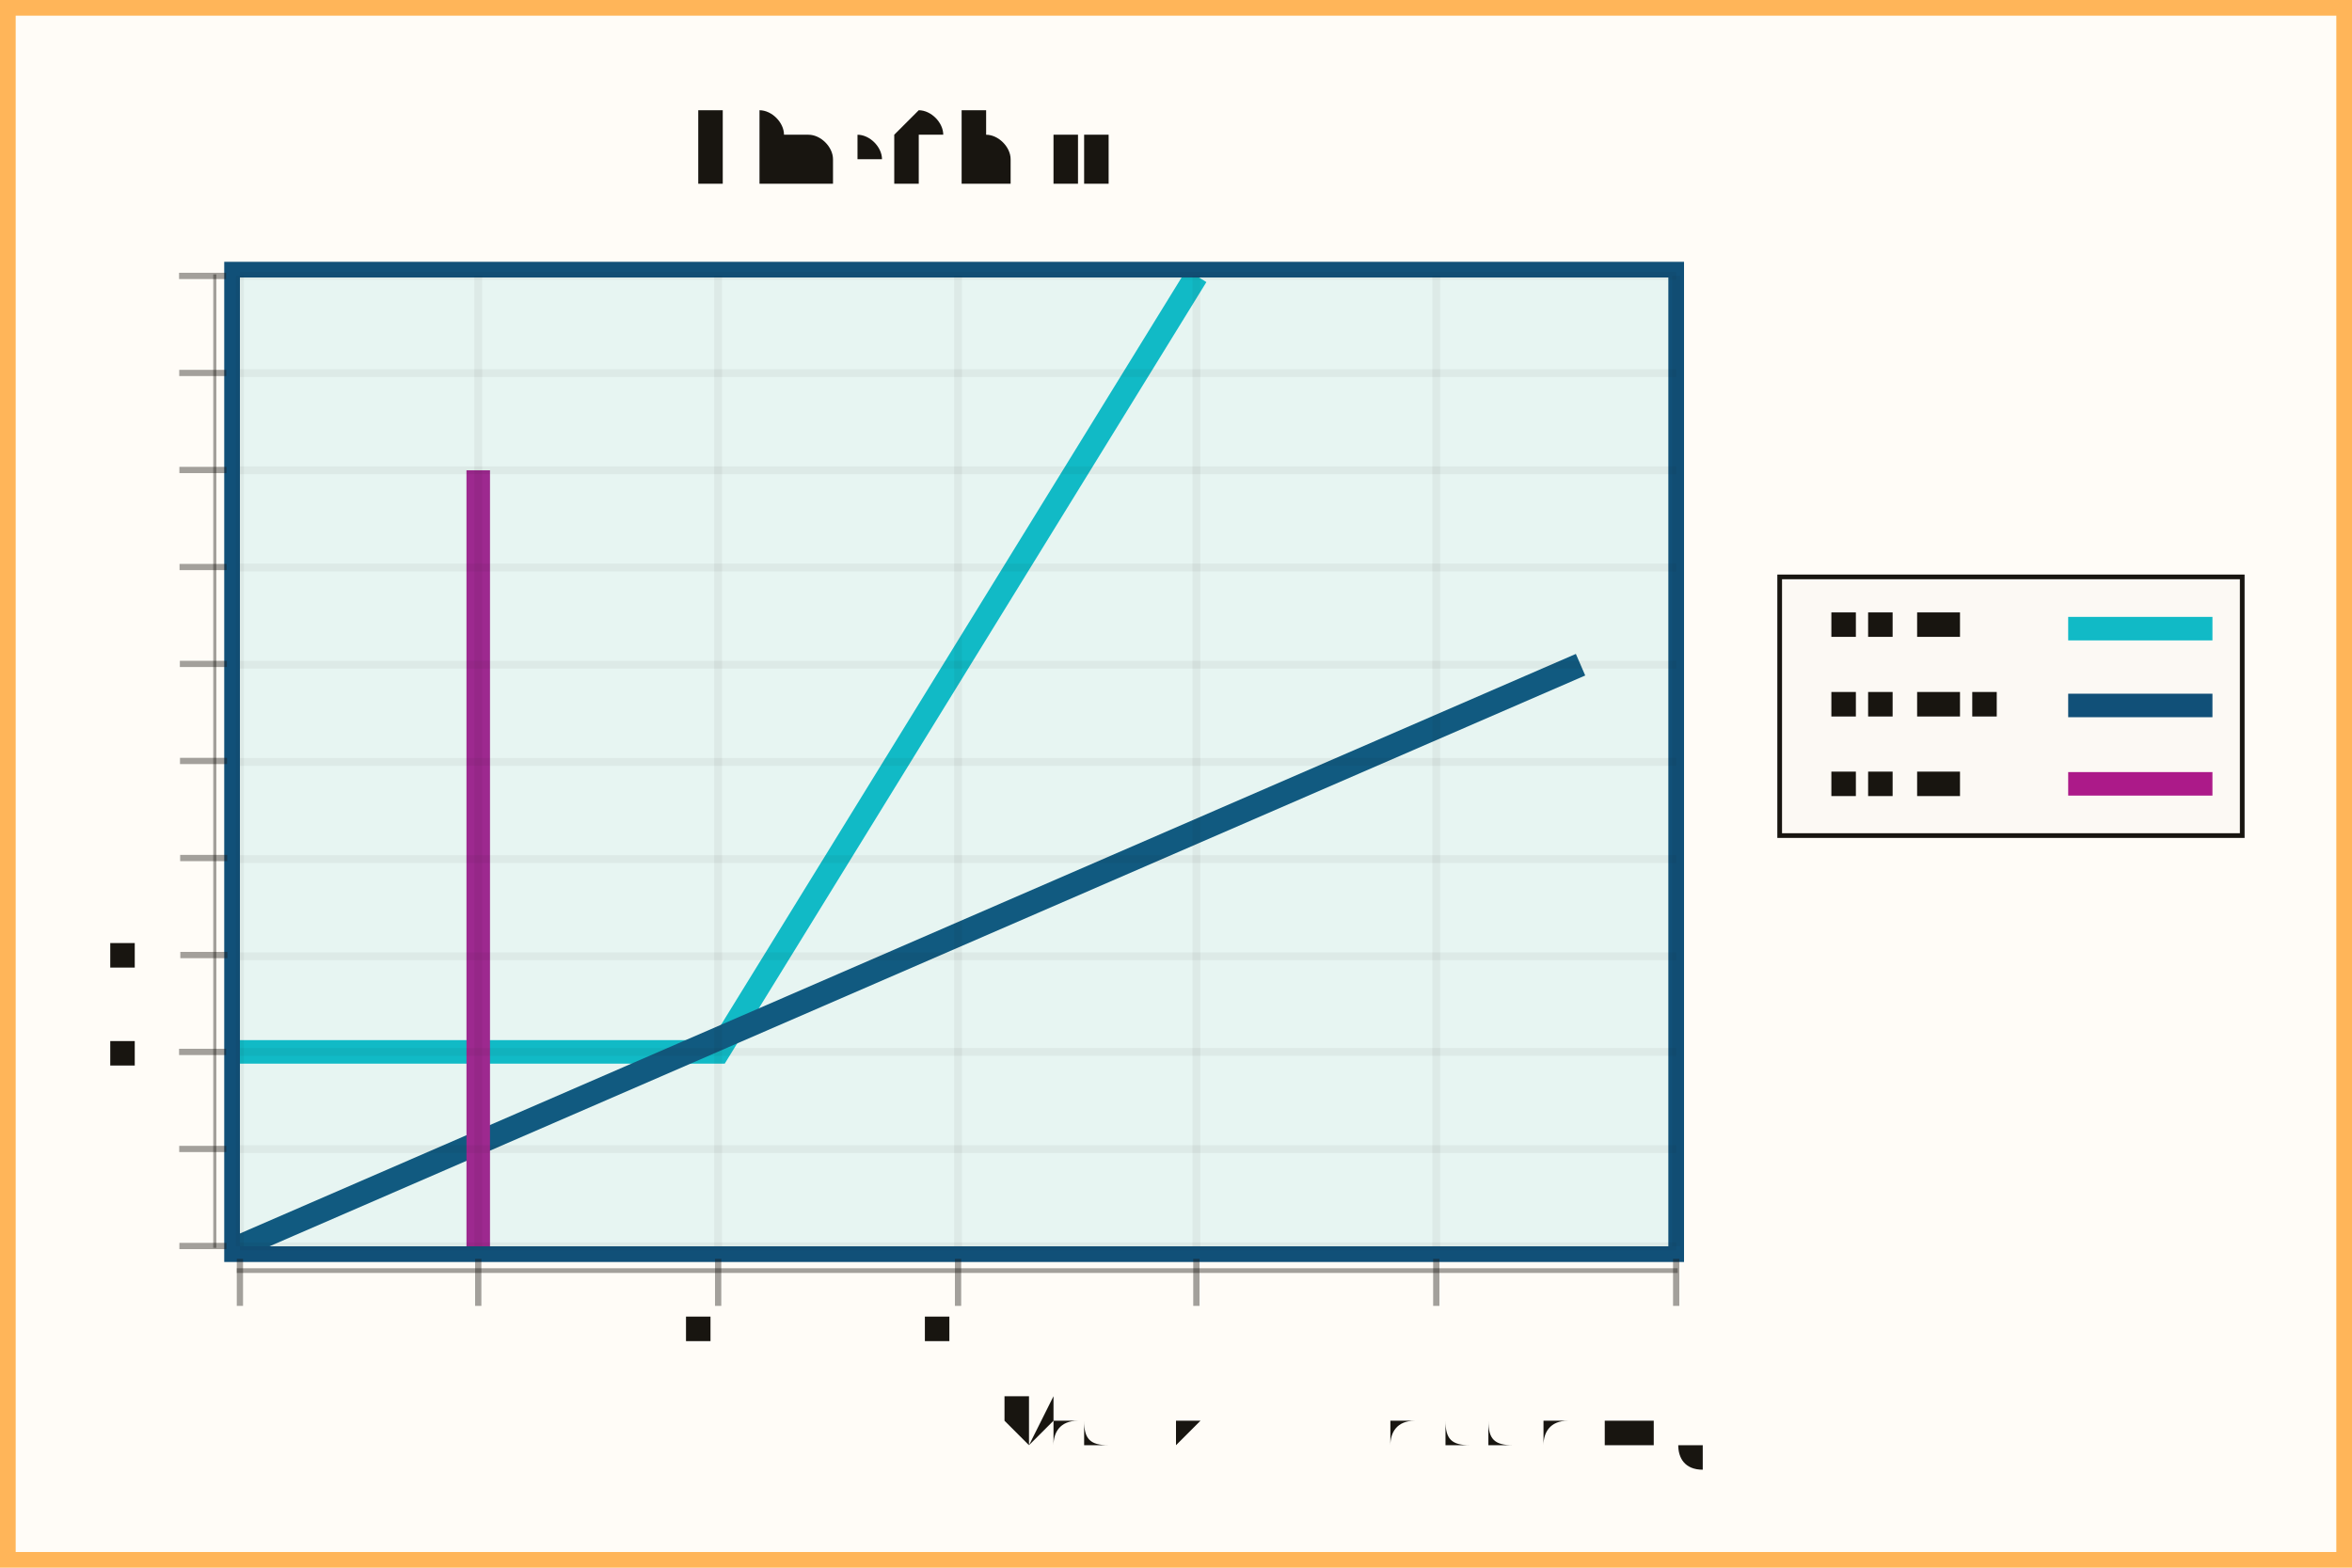
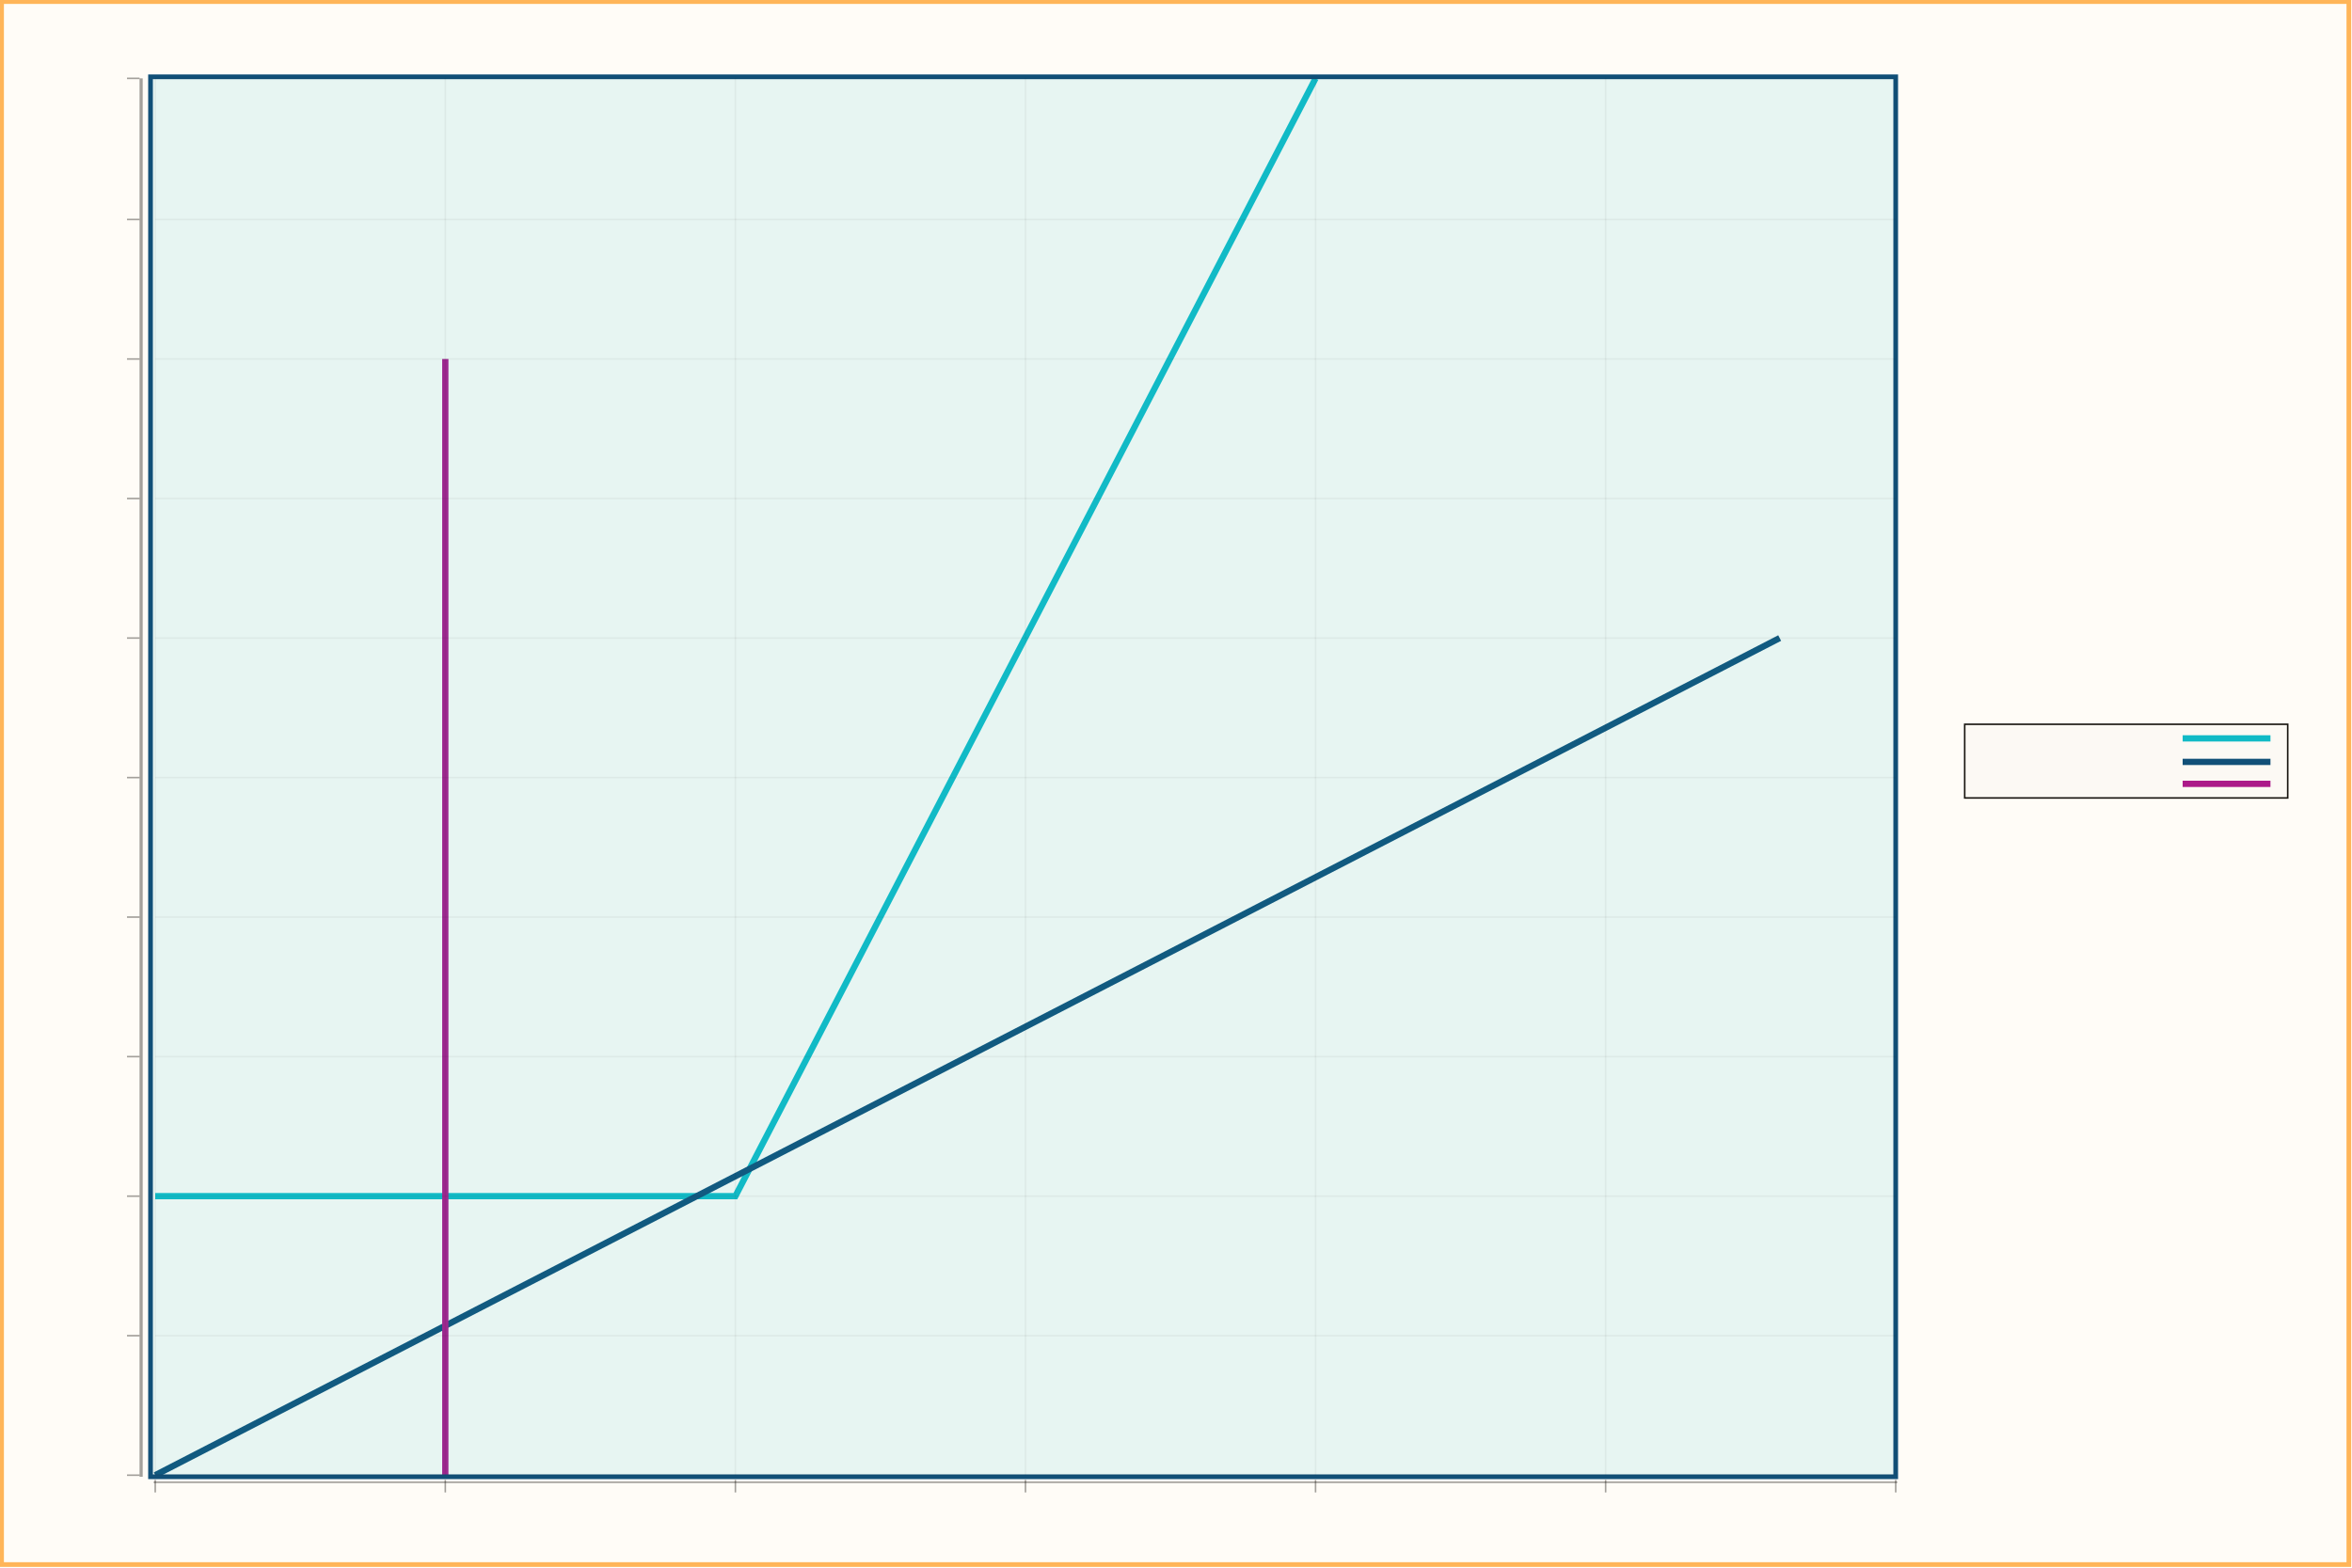
- <svg xmlns="http://www.w3.org/2000/svg" width="450" height="300" viewBox="-0.75 -0.5 1.5 1">
+ <svg xmlns="http://www.w3.org/2000/svg" width="450" height="300" viewBox="-0.75 -0.5 1.5 1.0">
  <style>svg {
  color-scheme: light dark;
}
{
  .canvas g, .title g, .axisbar g, .ticktext g, .tickglyph g, .ticklines g, .legendContent g text {
    fill: rgb(5%, 5%, 5%);
  }
  .ticklines g, .tickglyph g, .legendBorder g {
    stroke: rgb(5%, 5%, 5%);
  }
  .legendBorder g {
    fill: rgb(94%, 94%, 94%);
  }
}
@media (prefers-color-scheme:dark) {
  .canvas g, .title g, .axisbar g, .ticktext g, .tickglyph g, .ticklines g, .legendContent g text {
    fill: rgb(94%, 94%, 94%);
  }
  .ticklines g, .tickglyph g, .legendBorder g {
    stroke: rgb(94%, 94%, 94%);
  }
  .legendBorder g {
    fill: rgb(5%, 5%, 5%);
  }
}</style>
  <g class="chart">
    <g class="line">
-       <g stroke-width="0.015" stroke="rgb(2%, 73%, 80%)" stroke-opacity="1.0" fill="none">
-         <polyline points="-0.597,0.171 -0.292,0.171 0.013,-0.324" />
+       <g stroke-width="0.004" stroke="rgb(2%, 73%, 80%)" stroke-opacity="1.0" fill="none">
+         <polyline points="-0.651,0.263 -0.281,0.263 0.089,-0.45" />
      </g>
-       <g stroke-width="0.015" stroke="rgb(2%, 29%, 48%)" stroke-opacity="1.0" fill="none">
-         <polyline points="-0.597,0.295 0.258,-0.076" />
+       <g stroke-width="0.004" stroke="rgb(2%, 29%, 48%)" stroke-opacity="1.0" fill="none">
+         <polyline points="-0.651,0.441 0.385,-0.093" />
      </g>
-       <g stroke-width="0.015" stroke="rgb(66%, 7%, 55%)" stroke-opacity="1.0" fill="none">
-         <polyline points="-0.445,-0.2 -0.445,0.295" />
+       <g stroke-width="0.004" stroke="rgb(66%, 7%, 55%)" stroke-opacity="1.0" fill="none">
+         <polyline points="-0.466,-0.271 -0.466,0.441" />
      </g>
    </g>
  </g>
  <g class="hud">
    <g class="frame">
-       <g stroke-width="0.01" stroke="rgb(2%, 29%, 48%)" stroke-opacity="1.0" fill="rgb(2%, 73%, 80%)" fill-opacity="0.1">
-         <rect width="0.921" height="0.628" x="-0.602" y="-0.328" />
+       <g stroke-width="0.003" stroke="rgb(2%, 29%, 48%)" stroke-opacity="1.0" fill="rgb(2%, 73%, 80%)" fill-opacity="0.1">
+         <rect width="1.113" height="0.893" x="-0.654" y="-0.451" />
      </g>
    </g>
    <g class="axis">
      <g class="ticks">
        <g class="tickglyph">
-           <g stroke-width="0.004" stroke="rgb(5%, 5%, 5%)" stroke-opacity="0.4" fill="rgb(5%, 5%, 5%)" fill-opacity="0.4">
-             <g transform="rotate(-90.0, -0.6204, 0.2952)">
-               <polyline points="-0.62,0.31 -0.62,0.28" />
-             </g>
-             <g transform="rotate(-90.0, -0.6204, 0.2333)">
-               <polyline points="-0.62,0.248 -0.62,0.218" />
-             </g>
-             <g transform="rotate(-90.0, -0.6204, 0.1714)">
-               <polyline points="-0.62,0.186 -0.62,0.156" />
-             </g>
-             <g transform="rotate(-90.0, -0.6204, 0.1096)">
-               <polyline points="-0.62,0.125 -0.62,0.095" />
-             </g>
-             <g transform="rotate(-90.0, -0.6204, 0.0477)">
-               <polyline points="-0.62,0.063 -0.62,0.033" />
-             </g>
-             <g transform="rotate(-90.0, -0.6204, -0.0142)">
-               <polyline points="-0.62,0.001 -0.62,-0.029" />
-             </g>
-             <g transform="rotate(-90.0, -0.6204, -0.0761)">
-               <polyline points="-0.62,-0.061 -0.62,-0.091" />
-             </g>
-             <g transform="rotate(-90.0, -0.6204, -0.1379)">
-               <polyline points="-0.62,-0.123 -0.62,-0.153" />
-             </g>
-             <g transform="rotate(-90.0, -0.6204, -0.1998)">
-               <polyline points="-0.62,-0.185 -0.62,-0.215" />
-             </g>
-             <g transform="rotate(-90.0, -0.6204, -0.2617)">
-               <polyline points="-0.62,-0.247 -0.62,-0.277" />
-             </g>
-             <g transform="rotate(-90.0, -0.6204, -0.3236)">
-               <polyline points="-0.62,-0.309 -0.62,-0.339" />
-             </g>
+           <g stroke-width="0.001" stroke="rgb(5%, 5%, 5%)" stroke-opacity="0.4" fill="rgb(5%, 5%, 5%)" fill-opacity="0.4">
+             <polyline points="-0.669,0.441 -0.661,0.441" />
+             <polyline points="-0.669,0.352 -0.661,0.352" />
+             <polyline points="-0.669,0.263 -0.661,0.263" />
+             <polyline points="-0.669,0.174 -0.661,0.174" />
+             <polyline points="-0.669,0.085 -0.661,0.085" />
+             <polyline points="-0.669,-0.004 -0.661,-0.004" />
+             <polyline points="-0.669,-0.093 -0.661,-0.093" />
+             <polyline points="-0.669,-0.182 -0.661,-0.182" />
+             <polyline points="-0.669,-0.271 -0.661,-0.271" />
+             <polyline points="-0.669,-0.36 -0.661,-0.36" />
+             <polyline points="-0.669,-0.45 -0.661,-0.45" />
          </g>
        </g>
        <g class="ticktext">
-           <g stroke-width="0.0" stroke="none" fill="rgb(5%, 5%, 5%)" fill-opacity="1.0" font-size="0.031" text-anchor="end">
-             <text x="-0.642" y="0.304">0.0</text>
-             <text x="-0.642" y="0.242">0.5</text>
-             <text x="-0.642" y="0.18">1.0</text>
-             <text x="-0.642" y="0.118">1.5</text>
-             <text x="-0.642" y="0.056">2.0</text>
-             <text x="-0.642" y="-0.006">2.5</text>
-             <text x="-0.642" y="-0.068">3.0</text>
-             <text x="-0.642" y="-0.129">3.5</text>
-             <text x="-0.642" y="-0.191">4.0</text>
-             <text x="-0.642" y="-0.253">4.5</text>
-             <text x="-0.642" y="-0.315">5.0</text>
+           <g stroke-width="0.0" stroke="none" fill="rgb(5%, 5%, 5%)" fill-opacity="1.0" font-size="0.013" text-anchor="end">
+             <text x="-0.678" y="0.444">0.0</text>
+             <text x="-0.678" y="0.355">0.5</text>
+             <text x="-0.678" y="0.266">1.0</text>
+             <text x="-0.678" y="0.176">1.5</text>
+             <text x="-0.678" y="0.087">2.0</text>
+             <text x="-0.678" y="-0.002">2.5</text>
+             <text x="-0.678" y="-0.091">3.0</text>
+             <text x="-0.678" y="-0.18">3.5</text>
+             <text x="-0.678" y="-0.269">4.0</text>
+             <text x="-0.678" y="-0.358">4.5</text>
+             <text x="-0.678" y="-0.447">5.0</text>
          </g>
        </g>
        <g class="ticklines">
-           <g stroke-width="0.005" stroke="rgb(5%, 5%, 5%)" stroke-opacity="0.05" fill="none">
-             <polyline points="-0.597,0.295 0.319,0.295" />
-             <polyline points="-0.597,0.233 0.319,0.233" />
-             <polyline points="-0.597,0.171 0.319,0.171" />
-             <polyline points="-0.597,0.11 0.319,0.11" />
-             <polyline points="-0.597,0.048 0.319,0.048" />
-             <polyline points="-0.597,-0.014 0.319,-0.014" />
-             <polyline points="-0.597,-0.076 0.319,-0.076" />
-             <polyline points="-0.597,-0.138 0.319,-0.138" />
-             <polyline points="-0.597,-0.2 0.319,-0.2" />
-             <polyline points="-0.597,-0.262 0.319,-0.262" />
-             <polyline points="-0.597,-0.324 0.319,-0.324" />
+           <g stroke-width="0.001" stroke="rgb(5%, 5%, 5%)" stroke-opacity="0.05" fill="none">
+             <polyline points="-0.651,0.441 0.459,0.441" />
+             <polyline points="-0.651,0.352 0.459,0.352" />
+             <polyline points="-0.651,0.263 0.459,0.263" />
+             <polyline points="-0.651,0.174 0.459,0.174" />
+             <polyline points="-0.651,0.085 0.459,0.085" />
+             <polyline points="-0.651,-0.004 0.459,-0.004" />
+             <polyline points="-0.651,-0.093 0.459,-0.093" />
+             <polyline points="-0.651,-0.182 0.459,-0.182" />
+             <polyline points="-0.651,-0.271 0.459,-0.271" />
+             <polyline points="-0.651,-0.36 0.459,-0.36" />
+             <polyline points="-0.651,-0.45 0.459,-0.45" />
          </g>
        </g>
      </g>
      <g class="axisbar">
        <g stroke-width="0" stroke="rgb(0%, 0%, 0%)" stroke-opacity="0" fill="rgb(5%, 5%, 5%)" fill-opacity="0.4">
-           <rect width="0.002" height="0.621" x="-0.614" y="-0.325" />
+           <rect width="0.002" height="0.892" x="-0.661" y="-0.45" />
        </g>
      </g>
    </g>
    <g class="axis">
      <g class="ticks">
        <g class="tickglyph">
-           <g stroke-width="0.004" stroke="rgb(5%, 5%, 5%)" stroke-opacity="0.4" fill="rgb(5%, 5%, 5%)" fill-opacity="0.4">
-             <polyline points="-0.597,0.333 -0.597,0.303" />
-             <polyline points="-0.445,0.333 -0.445,0.303" />
-             <polyline points="-0.292,0.333 -0.292,0.303" />
-             <polyline points="-0.139,0.333 -0.139,0.303" />
-             <polyline points="0.013,0.333 0.013,0.303" />
-             <polyline points="0.166,0.333 0.166,0.303" />
-             <polyline points="0.319,0.333 0.319,0.303" />
+           <g stroke-width="0.001" stroke="rgb(5%, 5%, 5%)" stroke-opacity="0.4" fill="rgb(5%, 5%, 5%)" fill-opacity="0.4">
+             <polyline points="-0.651,0.452 -0.651,0.444" />
+             <polyline points="-0.466,0.452 -0.466,0.444" />
+             <polyline points="-0.281,0.452 -0.281,0.444" />
+             <polyline points="-0.096,0.452 -0.096,0.444" />
+             <polyline points="0.089,0.452 0.089,0.444" />
+             <polyline points="0.274,0.452 0.274,0.444" />
+             <polyline points="0.459,0.452 0.459,0.444" />
          </g>
        </g>
        <g class="ticktext">
-           <g stroke-width="0.0" stroke="none" fill="rgb(5%, 5%, 5%)" fill-opacity="1.0" font-size="0.031" text-anchor="middle">
-             <text x="-0.597" y="0.358">0.0</text>
-             <text x="-0.445" y="0.358">0.5</text>
-             <text x="-0.292" y="0.358">1.0</text>
-             <text x="-0.139" y="0.358">1.5</text>
-             <text x="0.013" y="0.358">2.0</text>
-             <text x="0.166" y="0.358">2.5</text>
-             <text x="0.319" y="0.358">3.0</text>
+           <g stroke-width="0.0" stroke="none" fill="rgb(5%, 5%, 5%)" fill-opacity="1.0" font-size="0.013" text-anchor="middle">
+             <text x="-0.651" y="0.459">0.0</text>
+             <text x="-0.466" y="0.459">0.5</text>
+             <text x="-0.281" y="0.459">1.0</text>
+             <text x="-0.096" y="0.459">1.5</text>
+             <text x="0.089" y="0.459">2.0</text>
+             <text x="0.274" y="0.459">2.5</text>
+             <text x="0.459" y="0.459">3.0</text>
          </g>
        </g>
        <g class="ticklines">
-           <g stroke-width="0.005" stroke="rgb(5%, 5%, 5%)" stroke-opacity="0.05" fill="none">
-             <polyline points="-0.597,0.295 -0.597,-0.324" />
-             <polyline points="-0.445,0.295 -0.445,-0.324" />
-             <polyline points="-0.292,0.295 -0.292,-0.324" />
-             <polyline points="-0.139,0.295 -0.139,-0.324" />
-             <polyline points="0.013,0.295 0.013,-0.324" />
-             <polyline points="0.166,0.295 0.166,-0.324" />
-             <polyline points="0.319,0.295 0.319,-0.324" />
+           <g stroke-width="0.001" stroke="rgb(5%, 5%, 5%)" stroke-opacity="0.05" fill="none">
+             <polyline points="-0.651,0.441 -0.651,-0.45" />
+             <polyline points="-0.466,0.441 -0.466,-0.45" />
+             <polyline points="-0.281,0.441 -0.281,-0.45" />
+             <polyline points="-0.096,0.441 -0.096,-0.45" />
+             <polyline points="0.089,0.441 0.089,-0.45" />
+             <polyline points="0.274,0.441 0.274,-0.45" />
+             <polyline points="0.459,0.441 0.459,-0.45" />
          </g>
        </g>
      </g>
      <g class="axisbar">
        <g stroke-width="0" stroke="rgb(0%, 0%, 0%)" stroke-opacity="0" fill="rgb(5%, 5%, 5%)" fill-opacity="0.4">
-           <rect width="0.919" height="0.003" x="-0.599" y="0.309" />
+           <rect width="1.112" height="0.001" x="-0.652" y="0.445" />
        </g>
      </g>
    </g>
    <g class="title">
-       <g stroke-width="0.0" stroke="none" fill="rgb(5%, 5%, 5%)" fill-opacity="1.0" font-size="0.061" text-anchor="middle">
-         <text x="-0.172" y="-0.383">Line Chart</text>
+       <g stroke-width="0.0" stroke="none" fill="rgb(5%, 5%, 5%)" fill-opacity="1.0" font-size="0.026" text-anchor="middle">
+         <text x="-0.118" y="-0.467">Line Chart</text>
      </g>
    </g>
    <g class="title">
-       <g stroke-width="0.0" stroke="none" fill="rgb(5%, 5%, 5%)" fill-opacity="1.0" font-size="0.037" text-anchor="end">
-         <text x="0.339" y="0.422">Made with love and chart-svg</text>
+       <g stroke-width="0.0" stroke="none" fill="rgb(5%, 5%, 5%)" fill-opacity="1.0" font-size="0.015" text-anchor="end">
+         <text x="0.476" y="0.478">Made with love and chart-svg</text>
      </g>
    </g>
    <g class="legend">
      <g class="legendBorder">
-         <g stroke-width="0.003" stroke="rgb(5%, 5%, 5%)" stroke-opacity="1.0" fill="rgb(99%, 99%, 99%)" fill-opacity="1.0">
-           <rect width="0.295" height="0.165" x="0.385" y="-0.132" />
+         <g stroke-width="0.001" stroke="rgb(5%, 5%, 5%)" stroke-opacity="1.0" fill="rgb(99%, 99%, 99%)" fill-opacity="1.0">
+           <rect width="0.206" height="0.047" x="0.503" y="-0.038" />
        </g>
      </g>
      <g class="legendContent">
-         <g stroke-width="0.0" stroke="none" fill="rgb(5%, 5%, 5%)" fill-opacity="1.0" font-size="0.031" text-anchor="start">
-           <text x="0.401" y="0.008">palette1 2</text>
+         <g stroke-width="0.0" stroke="none" fill="rgb(5%, 5%, 5%)" fill-opacity="1.0" font-size="0.013" text-anchor="start">
+           <text x="0.513" y="0.002">palette1 2</text>
        </g>
-         <g stroke-width="0.015" stroke="rgb(66%, 7%, 55%)" stroke-opacity="1.0" fill="none">
-           <polyline points="0.569,0 0.661,0" />
+         <g stroke-width="0.004" stroke="rgb(66%, 7%, 55%)" stroke-opacity="1.0" fill="none">
+           <polyline points="0.642,0 0.698,0" />
        </g>
-         <g stroke-width="0.0" stroke="none" fill="rgb(5%, 5%, 5%)" fill-opacity="1.0" font-size="0.031" text-anchor="start">
-           <text x="0.401" y="-0.042">palette1 1</text>
+         <g stroke-width="0.0" stroke="none" fill="rgb(5%, 5%, 5%)" fill-opacity="1.0" font-size="0.013" text-anchor="start">
+           <text x="0.513" y="-0.012">palette1 1</text>
        </g>
-         <g stroke-width="0.015" stroke="rgb(2%, 29%, 48%)" stroke-opacity="1.0" fill="none">
-           <polyline points="0.569,-0.05 0.661,-0.05" />
+         <g stroke-width="0.004" stroke="rgb(2%, 29%, 48%)" stroke-opacity="1.0" fill="none">
+           <polyline points="0.642,-0.014 0.698,-0.014" />
        </g>
-         <g stroke-width="0.0" stroke="none" fill="rgb(5%, 5%, 5%)" fill-opacity="1.0" font-size="0.031" text-anchor="start">
-           <text x="0.401" y="-0.091">palette1 0</text>
+         <g stroke-width="0.0" stroke="none" fill="rgb(5%, 5%, 5%)" fill-opacity="1.0" font-size="0.013" text-anchor="start">
+           <text x="0.513" y="-0.026">palette1 0</text>
        </g>
-         <g stroke-width="0.015" stroke="rgb(2%, 73%, 80%)" stroke-opacity="1.0" fill="none">
-           <polyline points="0.569,-0.099 0.661,-0.099" />
+         <g stroke-width="0.004" stroke="rgb(2%, 73%, 80%)" stroke-opacity="1.0" fill="none">
+           <polyline points="0.642,-0.029 0.698,-0.029" />
        </g>
      </g>
    </g>
    <g class="frame">
-       <g stroke-width="0.01" stroke="rgb(100%, 71%, 35%)" stroke-opacity="1.0" fill="rgb(100%, 71%, 35%)" fill-opacity="0.05">
-         <rect width="1.49" height="0.99" x="-0.745" y="-0.495" />
+       <g stroke-width="0.003" stroke="rgb(100%, 71%, 35%)" stroke-opacity="1.0" fill="rgb(100%, 71%, 35%)" fill-opacity="0.05">
+         <rect width="1.497" height="0.997" x="-0.749" y="-0.499" />
      </g>
    </g>
  </g>
</svg>
